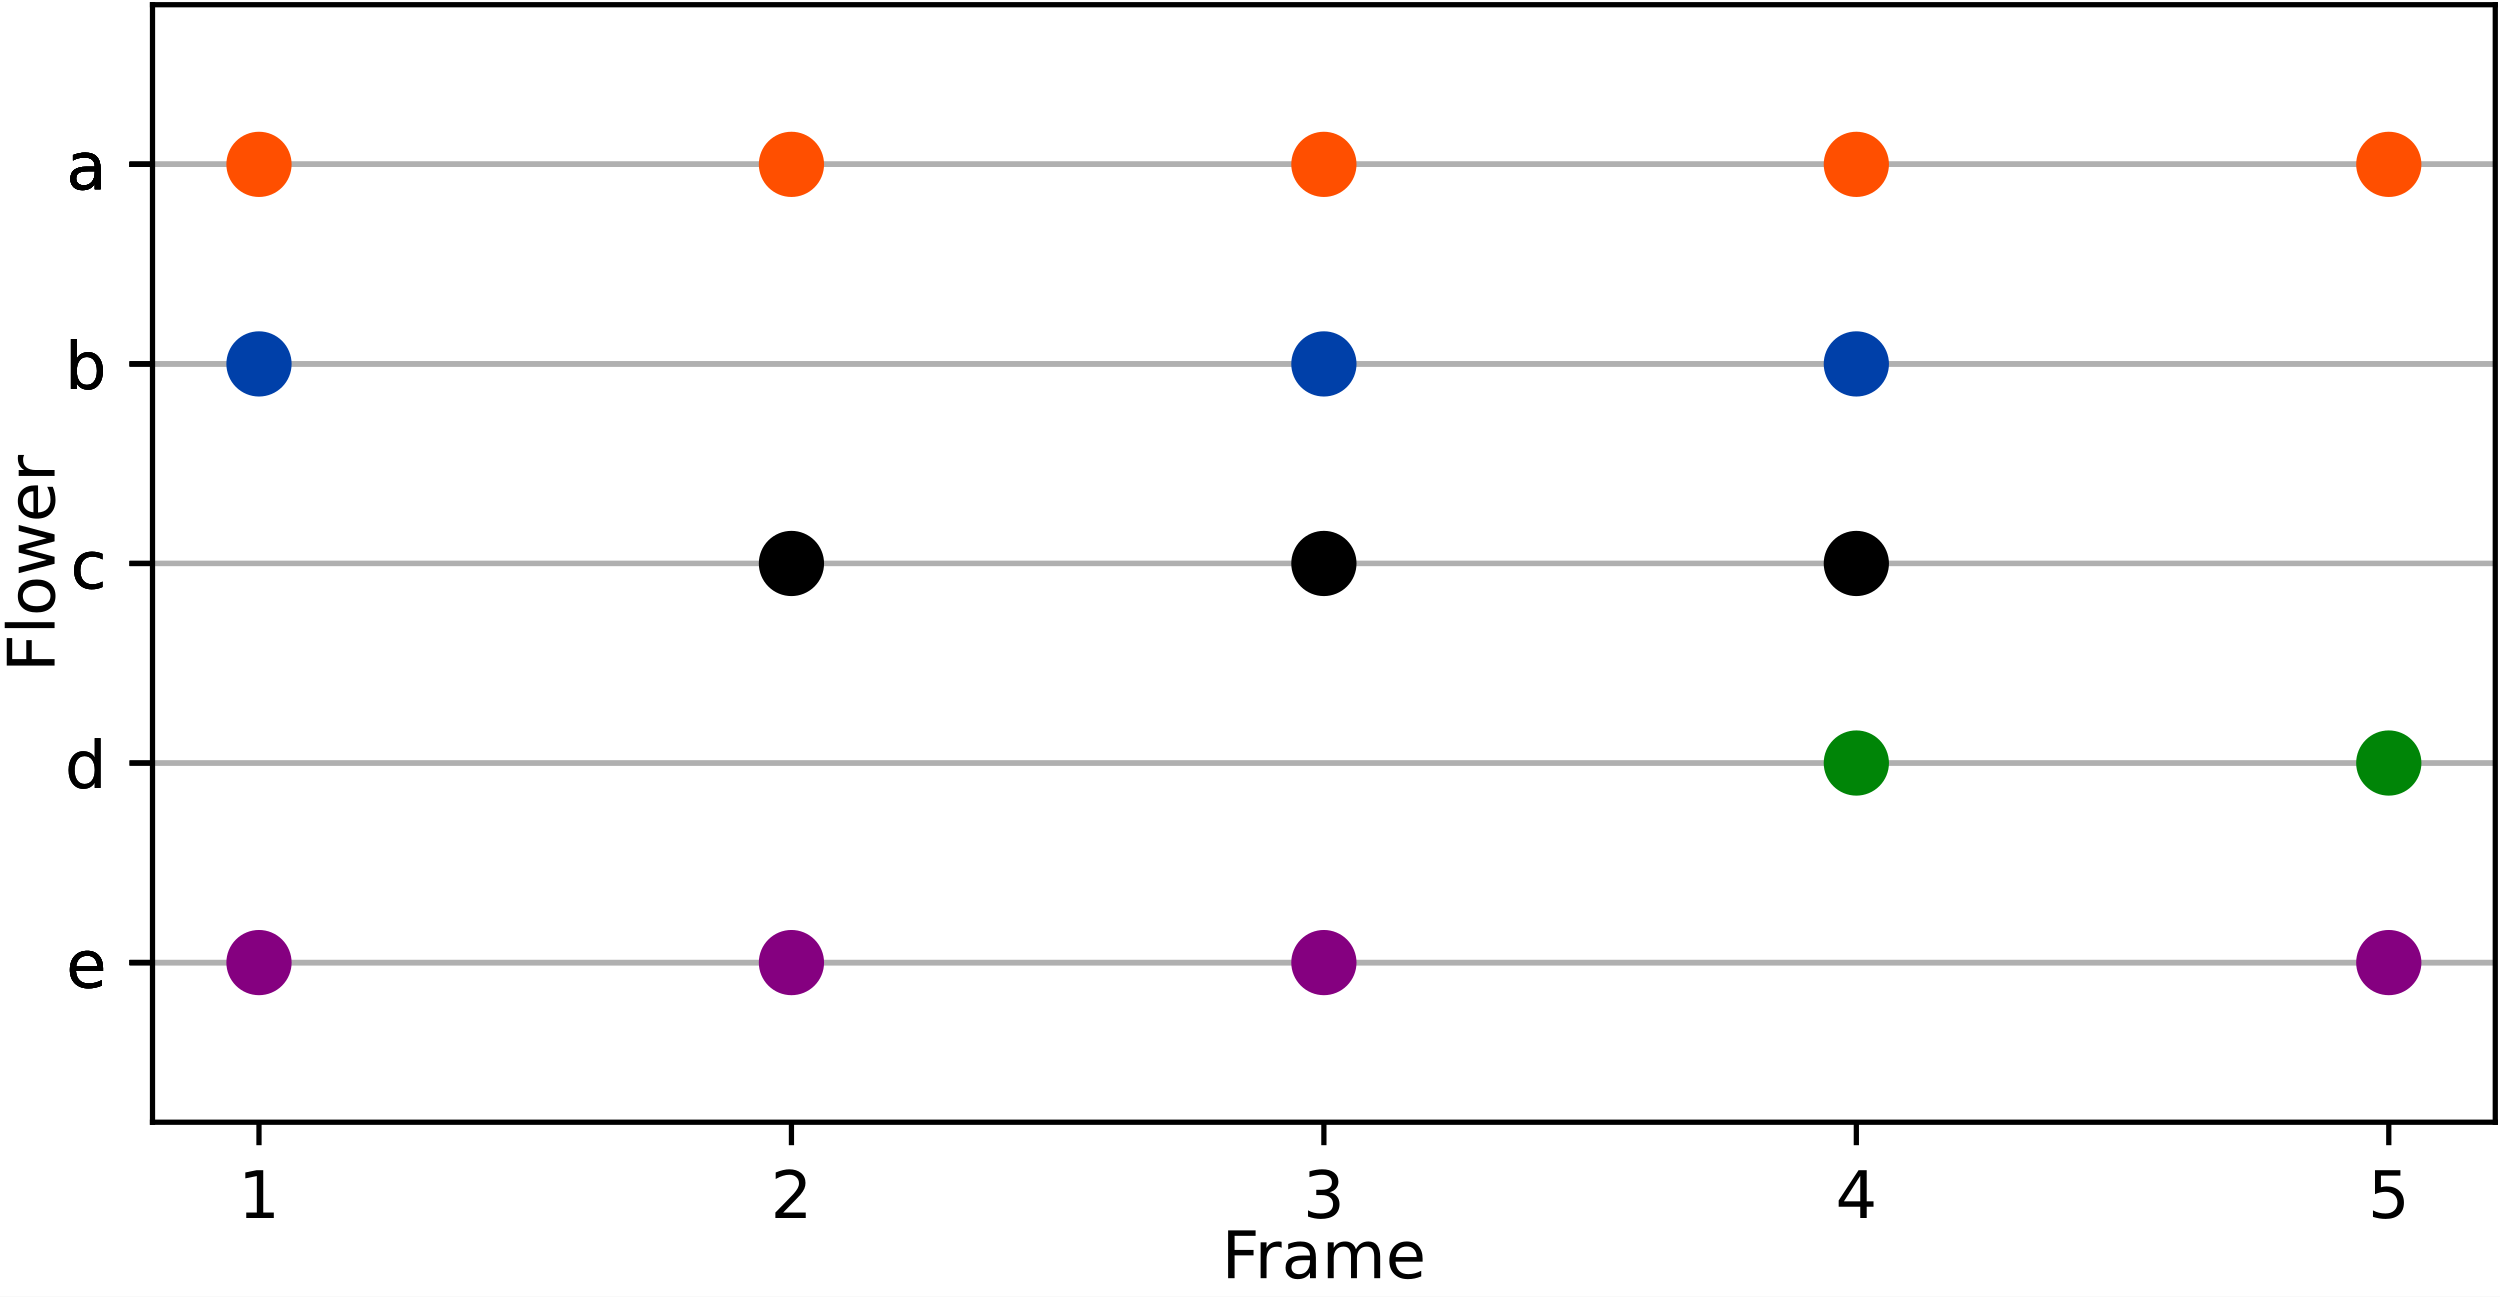
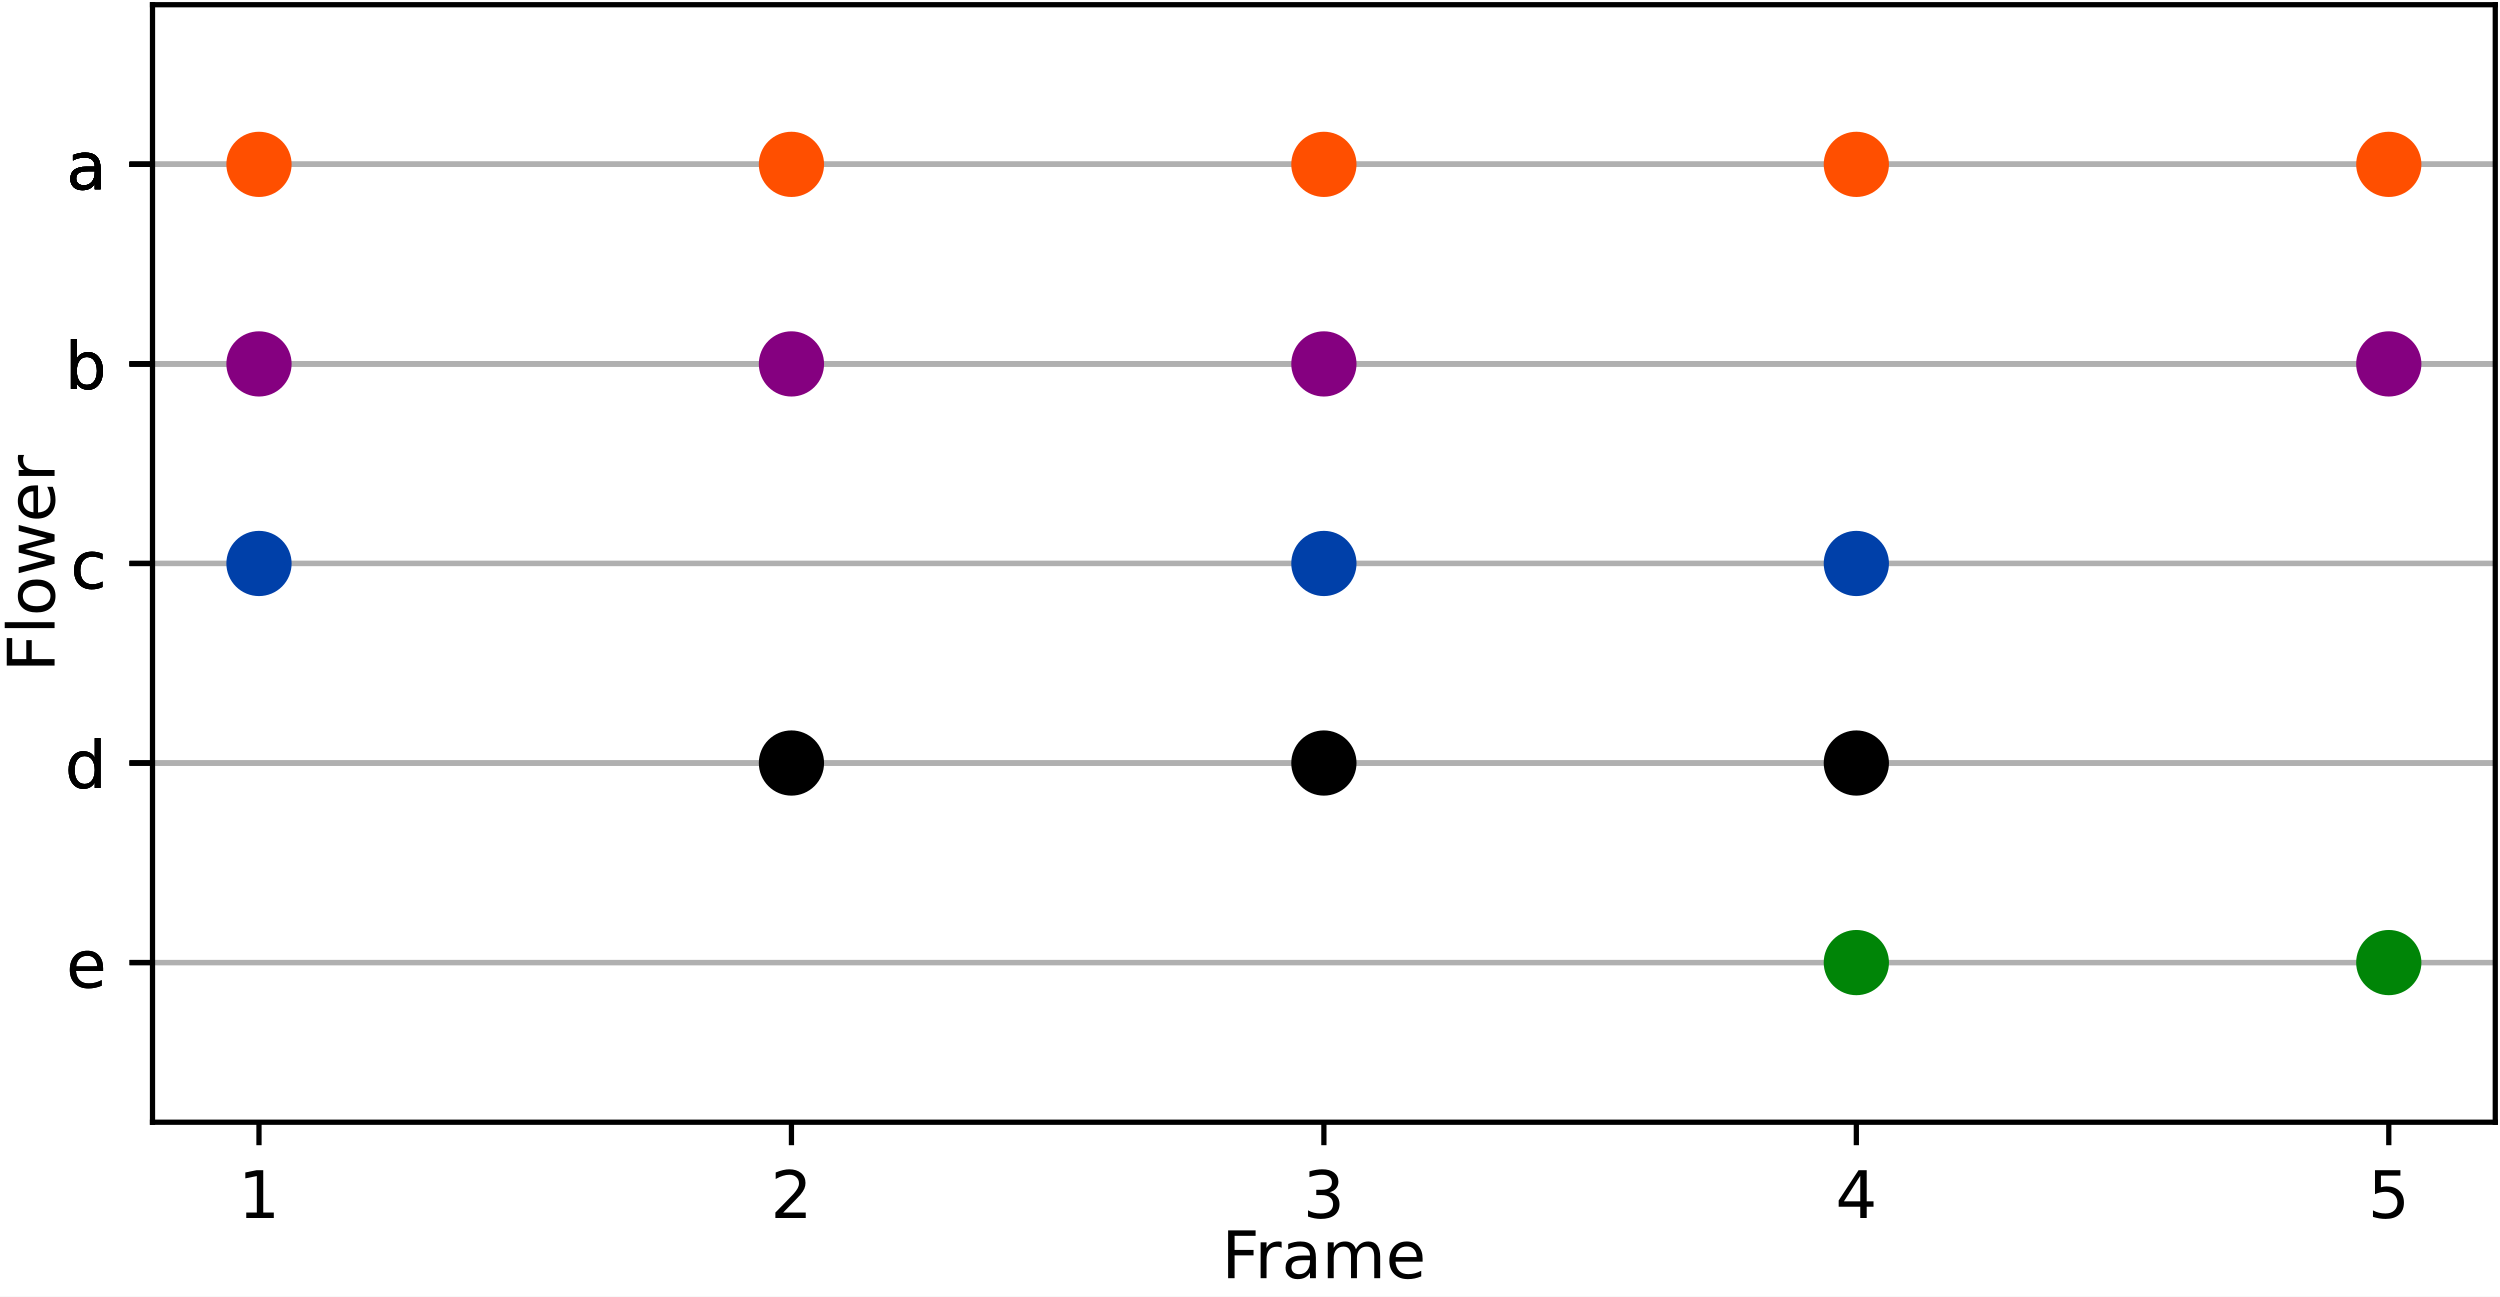
<svg xmlns="http://www.w3.org/2000/svg" xmlns:xlink="http://www.w3.org/1999/xlink" width="381.087pt" height="197.642pt" viewBox="0 0 381.087 197.642" version="1.1">
  <defs>
    <style type="text/css">*{stroke-linejoin: round; stroke-linecap: butt}</style>
  </defs>
  <g id="figure_1">
    <g id="patch_1">
      <path d="M 0 197.642  L 381.087 197.642  L 381.087 0  L 0 0  z " style="fill: #ffffff" />
    </g>
    <g id="axes_1">
      <g id="patch_2">
        <path d="M 23.247 171.066  L 380.367 171.066  L 380.367 0.72  L 23.247 0.72  z " style="fill: #ffffff" />
      </g>
      <g id="matplotlib.axis_1">
        <g id="xtick_1">
          <g id="line2d_1">
            <defs>
-               <path id="m8538fda81d" d="M 0 0  L 0 3.5  " style="stroke: #000000; stroke-width: 0.8" />
+               <path id="m0ccb650015" d="M 0 0  L 0 3.5  " style="stroke: #000000; stroke-width: 0.8" />
            </defs>
            <g>
-               <use xlink:href="#m8538fda81d" x="39.479" y="171.066" style="stroke: #000000; stroke-width: 0.8" />
+               <use xlink:href="#m0ccb650015" x="39.479" y="171.066" style="stroke: #000000; stroke-width: 0.8" />
            </g>
          </g>
          <g id="text_1">
            <g transform="translate(36.29804 185.6647) scale(0.1 -0.1)">
              <defs>
                <path id="DejaVuSans-31" d="M 794 531  L 1825 531  L 1825 4091  L 703 3866  L 703 4441  L 1819 4666  L 2450 4666  L 2450 531  L 3481 531  L 3481 0  L 794 0  L 794 531  z " transform="scale(0.015625)" />
              </defs>
              <use xlink:href="#DejaVuSans-31" />
            </g>
          </g>
        </g>
        <g id="xtick_2">
          <g id="line2d_2">
            <g>
-               <use xlink:href="#m8538fda81d" x="120.643" y="171.066" style="stroke: #000000; stroke-width: 0.8" />
+               <use xlink:href="#m0ccb650015" x="120.643" y="171.066" style="stroke: #000000; stroke-width: 0.8" />
            </g>
          </g>
          <g id="text_2">
            <g transform="translate(117.4617 185.6647) scale(0.1 -0.1)">
              <defs>
                <path id="DejaVuSans-32" d="M 1228 531  L 3431 531  L 3431 0  L 469 0  L 469 531  Q 828 903 1448 1529  Q 2069 2156 2228 2338  Q 2531 2678 2651 2914  Q 2772 3150 2772 3378  Q 2772 3750 2511 3984  Q 2250 4219 1831 4219  Q 1534 4219 1204 4116  Q 875 4013 500 3803  L 500 4441  Q 881 4594 1212 4672  Q 1544 4750 1819 4750  Q 2544 4750 2975 4387  Q 3406 4025 3406 3419  Q 3406 3131 3298 2873  Q 3191 2616 2906 2266  Q 2828 2175 2409 1742  Q 1991 1309 1228 531  z " transform="scale(0.015625)" />
              </defs>
              <use xlink:href="#DejaVuSans-32" />
            </g>
          </g>
        </g>
        <g id="xtick_3">
          <g id="line2d_3">
            <g>
-               <use xlink:href="#m8538fda81d" x="201.807" y="171.066" style="stroke: #000000; stroke-width: 0.8" />
+               <use xlink:href="#m0ccb650015" x="201.807" y="171.066" style="stroke: #000000; stroke-width: 0.8" />
            </g>
          </g>
          <g id="text_3">
            <g transform="translate(198.6253 185.6647) scale(0.1 -0.1)">
              <defs>
                <path id="DejaVuSans-33" d="M 2597 2516  Q 3050 2419 3304 2112  Q 3559 1806 3559 1356  Q 3559 666 3084 287  Q 2609 -91 1734 -91  Q 1441 -91 1130 -33  Q 819 25 488 141  L 488 750  Q 750 597 1062 519  Q 1375 441 1716 441  Q 2309 441 2620 675  Q 2931 909 2931 1356  Q 2931 1769 2642 2001  Q 2353 2234 1838 2234  L 1294 2234  L 1294 2753  L 1863 2753  Q 2328 2753 2575 2939  Q 2822 3125 2822 3475  Q 2822 3834 2567 4026  Q 2313 4219 1838 4219  Q 1578 4219 1281 4162  Q 984 4106 628 3988  L 628 4550  Q 988 4650 1302 4700  Q 1616 4750 1894 4750  Q 2613 4750 3031 4423  Q 3450 4097 3450 3541  Q 3450 3153 3228 2886  Q 3006 2619 2597 2516  z " transform="scale(0.015625)" />
              </defs>
              <use xlink:href="#DejaVuSans-33" />
            </g>
          </g>
        </g>
        <g id="xtick_4">
          <g id="line2d_4">
            <g>
-               <use xlink:href="#m8538fda81d" x="282.97" y="171.066" style="stroke: #000000; stroke-width: 0.8" />
+               <use xlink:href="#m0ccb650015" x="282.97" y="171.066" style="stroke: #000000; stroke-width: 0.8" />
            </g>
          </g>
          <g id="text_4">
            <g transform="translate(279.7889 185.6647) scale(0.1 -0.1)">
              <defs>
                <path id="DejaVuSans-34" d="M 2419 4116  L 825 1625  L 2419 1625  L 2419 4116  z M 2253 4666  L 3047 4666  L 3047 1625  L 3713 1625  L 3713 1100  L 3047 1100  L 3047 0  L 2419 0  L 2419 1100  L 313 1100  L 313 1709  L 2253 4666  z " transform="scale(0.015625)" />
              </defs>
              <use xlink:href="#DejaVuSans-34" />
            </g>
          </g>
        </g>
        <g id="xtick_5">
          <g id="line2d_5">
            <g>
-               <use xlink:href="#m8538fda81d" x="364.134" y="171.066" style="stroke: #000000; stroke-width: 0.8" />
+               <use xlink:href="#m0ccb650015" x="364.134" y="171.066" style="stroke: #000000; stroke-width: 0.8" />
            </g>
          </g>
          <g id="text_5">
            <g transform="translate(360.9526 185.6647) scale(0.1 -0.1)">
              <defs>
                <path id="DejaVuSans-35" d="M 691 4666  L 3169 4666  L 3169 4134  L 1269 4134  L 1269 2991  Q 1406 3038 1543 3061  Q 1681 3084 1819 3084  Q 2600 3084 3056 2656  Q 3513 2228 3513 1497  Q 3513 744 3044 326  Q 2575 -91 1722 -91  Q 1428 -91 1123 -41  Q 819 9 494 109  L 494 744  Q 775 591 1075 516  Q 1375 441 1709 441  Q 2250 441 2565 725  Q 2881 1009 2881 1497  Q 2881 1984 2565 2268  Q 2250 2553 1709 2553  Q 1456 2553 1204 2497  Q 953 2441 691 2322  L 691 4666  z " transform="scale(0.015625)" />
              </defs>
              <use xlink:href="#DejaVuSans-35" />
            </g>
          </g>
        </g>
        <g id="text_6">
          <g transform="translate(186.2269 194.8428) scale(0.1 -0.1)">
            <defs>
              <path id="DejaVuSans-46" d="M 628 4666  L 3309 4666  L 3309 4134  L 1259 4134  L 1259 2759  L 3109 2759  L 3109 2228  L 1259 2228  L 1259 0  L 628 0  L 628 4666  z " transform="scale(0.015625)" />
              <path id="DejaVuSans-72" d="M 2631 2963  Q 2534 3019 2420 3045  Q 2306 3072 2169 3072  Q 1681 3072 1420 2755  Q 1159 2438 1159 1844  L 1159 0  L 581 0  L 581 3500  L 1159 3500  L 1159 2956  Q 1341 3275 1631 3429  Q 1922 3584 2338 3584  Q 2397 3584 2469 3576  Q 2541 3569 2628 3553  L 2631 2963  z " transform="scale(0.015625)" />
              <path id="DejaVuSans-61" d="M 2194 1759  Q 1497 1759 1228 1600  Q 959 1441 959 1056  Q 959 750 1161 570  Q 1363 391 1709 391  Q 2188 391 2477 730  Q 2766 1069 2766 1631  L 2766 1759  L 2194 1759  z M 3341 1997  L 3341 0  L 2766 0  L 2766 531  Q 2569 213 2275 61  Q 1981 -91 1556 -91  Q 1019 -91 701 211  Q 384 513 384 1019  Q 384 1609 779 1909  Q 1175 2209 1959 2209  L 2766 2209  L 2766 2266  Q 2766 2663 2505 2880  Q 2244 3097 1772 3097  Q 1472 3097 1187 3025  Q 903 2953 641 2809  L 641 3341  Q 956 3463 1253 3523  Q 1550 3584 1831 3584  Q 2591 3584 2966 3190  Q 3341 2797 3341 1997  z " transform="scale(0.015625)" />
              <path id="DejaVuSans-6d" d="M 3328 2828  Q 3544 3216 3844 3400  Q 4144 3584 4550 3584  Q 5097 3584 5394 3201  Q 5691 2819 5691 2113  L 5691 0  L 5113 0  L 5113 2094  Q 5113 2597 4934 2840  Q 4756 3084 4391 3084  Q 3944 3084 3684 2787  Q 3425 2491 3425 1978  L 3425 0  L 2847 0  L 2847 2094  Q 2847 2600 2669 2842  Q 2491 3084 2119 3084  Q 1678 3084 1418 2786  Q 1159 2488 1159 1978  L 1159 0  L 581 0  L 581 3500  L 1159 3500  L 1159 2956  Q 1356 3278 1631 3431  Q 1906 3584 2284 3584  Q 2666 3584 2933 3390  Q 3200 3197 3328 2828  z " transform="scale(0.015625)" />
              <path id="DejaVuSans-65" d="M 3597 1894  L 3597 1613  L 953 1613  Q 991 1019 1311 708  Q 1631 397 2203 397  Q 2534 397 2845 478  Q 3156 559 3463 722  L 3463 178  Q 3153 47 2828 -22  Q 2503 -91 2169 -91  Q 1331 -91 842 396  Q 353 884 353 1716  Q 353 2575 817 3079  Q 1281 3584 2069 3584  Q 2775 3584 3186 3129  Q 3597 2675 3597 1894  z M 3022 2063  Q 3016 2534 2758 2815  Q 2500 3097 2075 3097  Q 1594 3097 1305 2825  Q 1016 2553 972 2059  L 3022 2063  z " transform="scale(0.015625)" />
            </defs>
            <use xlink:href="#DejaVuSans-46" />
            <use xlink:href="#DejaVuSans-72" x="50.27" />
            <use xlink:href="#DejaVuSans-61" x="91.383" />
            <use xlink:href="#DejaVuSans-6d" x="152.662" />
            <use xlink:href="#DejaVuSans-65" x="250.074" />
          </g>
        </g>
      </g>
      <g id="matplotlib.axis_2">
        <g id="ytick_1">
          <g id="line2d_6">
-             <path d="M 23.247 25.055  L 380.367 25.055  " clip-path="url(#pd0c490b067)" style="fill: none; stroke: #b0b0b0; stroke-width: 0.8; stroke-linecap: square" />
+             <path d="M 23.247 25.055  L 380.367 25.055  " clip-path="url(#p28bd3ec545)" style="fill: none; stroke: #b0b0b0; stroke-width: 0.8; stroke-linecap: square" />
          </g>
          <g id="line2d_7">
            <defs>
-               <path id="m7895876d69" d="M 0 0  L -3.5 0  " style="stroke: #000000; stroke-width: 0.8" />
+               <path id="m829a805e67" d="M 0 0  L -3.5 0  " style="stroke: #000000; stroke-width: 0.8" />
            </defs>
            <g>
-               <use xlink:href="#m7895876d69" x="23.247" y="25.055" style="stroke: #000000; stroke-width: 0.8" />
+               <use xlink:href="#m829a805e67" x="23.247" y="25.055" style="stroke: #000000; stroke-width: 0.8" />
            </g>
          </g>
          <g id="text_7">
            <g transform="translate(10.11844 28.8544) scale(0.1 -0.1)">
              <use xlink:href="#DejaVuSans-61" />
            </g>
          </g>
        </g>
        <g id="ytick_2">
          <g id="line2d_8">
-             <path d="M 23.247 146.731  L 380.367 146.731  " clip-path="url(#pd0c490b067)" style="fill: none; stroke: #b0b0b0; stroke-width: 0.8; stroke-linecap: square" />
+             <path d="M 23.247 55.474  L 380.367 55.474  " clip-path="url(#p28bd3ec545)" style="fill: none; stroke: #b0b0b0; stroke-width: 0.8; stroke-linecap: square" />
          </g>
          <g id="line2d_9">
            <g>
-               <use xlink:href="#m7895876d69" x="23.247" y="146.731" style="stroke: #000000; stroke-width: 0.8" />
+               <use xlink:href="#m829a805e67" x="23.247" y="55.474" style="stroke: #000000; stroke-width: 0.8" />
            </g>
          </g>
          <g id="text_8">
-             <g transform="translate(10.09344 150.5303) scale(0.1 -0.1)">
-               <use xlink:href="#DejaVuSans-65" />
+             <g transform="translate(9.898125 59.27337) scale(0.1 -0.1)">
+               <defs>
+                 <path id="DejaVuSans-62" d="M 3116 1747  Q 3116 2381 2855 2742  Q 2594 3103 2138 3103  Q 1681 3103 1420 2742  Q 1159 2381 1159 1747  Q 1159 1113 1420 752  Q 1681 391 2138 391  Q 2594 391 2855 752  Q 3116 1113 3116 1747  z M 1159 2969  Q 1341 3281 1617 3432  Q 1894 3584 2278 3584  Q 2916 3584 3314 3078  Q 3713 2572 3713 1747  Q 3713 922 3314 415  Q 2916 -91 2278 -91  Q 1894 -91 1617 61  Q 1341 213 1159 525  L 1159 0  L 581 0  L 581 4863  L 1159 4863  L 1159 2969  z " transform="scale(0.015625)" />
+               </defs>
+               <use xlink:href="#DejaVuSans-62" />
            </g>
          </g>
        </g>
        <g id="ytick_3">
          <g id="line2d_10">
-             <path d="M 23.247 55.474  L 380.367 55.474  " clip-path="url(#pd0c490b067)" style="fill: none; stroke: #b0b0b0; stroke-width: 0.8; stroke-linecap: square" />
+             <path d="M 23.247 85.893  L 380.367 85.893  " clip-path="url(#p28bd3ec545)" style="fill: none; stroke: #b0b0b0; stroke-width: 0.8; stroke-linecap: square" />
          </g>
          <g id="line2d_11">
            <g>
-               <use xlink:href="#m7895876d69" x="23.247" y="55.474" style="stroke: #000000; stroke-width: 0.8" />
+               <use xlink:href="#m829a805e67" x="23.247" y="85.893" style="stroke: #000000; stroke-width: 0.8" />
            </g>
          </g>
          <g id="text_9">
-             <g transform="translate(9.898125 59.27337) scale(0.1 -0.1)">
-               <defs>
-                 <path id="DejaVuSans-62" d="M 3116 1747  Q 3116 2381 2855 2742  Q 2594 3103 2138 3103  Q 1681 3103 1420 2742  Q 1159 2381 1159 1747  Q 1159 1113 1420 752  Q 1681 391 2138 391  Q 2594 391 2855 752  Q 3116 1113 3116 1747  z M 1159 2969  Q 1341 3281 1617 3432  Q 1894 3584 2278 3584  Q 2916 3584 3314 3078  Q 3713 2572 3713 1747  Q 3713 922 3314 415  Q 2916 -91 2278 -91  Q 1894 -91 1617 61  Q 1341 213 1159 525  L 1159 0  L 581 0  L 581 4863  L 1159 4863  L 1159 2969  z " transform="scale(0.015625)" />
-               </defs>
-               <use xlink:href="#DejaVuSans-62" />
+             <g transform="translate(10.74812 89.69234) scale(0.1 -0.1)">
+               <defs>
+                 <path id="DejaVuSans-63" d="M 3122 3366  L 3122 2828  Q 2878 2963 2633 3030  Q 2388 3097 2138 3097  Q 1578 3097 1268 2742  Q 959 2388 959 1747  Q 959 1106 1268 751  Q 1578 397 2138 397  Q 2388 397 2633 464  Q 2878 531 3122 666  L 3122 134  Q 2881 22 2623 -34  Q 2366 -91 2075 -91  Q 1284 -91 818 406  Q 353 903 353 1747  Q 353 2603 823 3093  Q 1294 3584 2113 3584  Q 2378 3584 2631 3529  Q 2884 3475 3122 3366  z " transform="scale(0.015625)" />
+               </defs>
+               <use xlink:href="#DejaVuSans-63" />
            </g>
          </g>
        </g>
        <g id="ytick_4">
          <g id="line2d_12">
-             <path d="M 23.247 25.055  L 380.367 25.055  " clip-path="url(#pd0c490b067)" style="fill: none; stroke: #b0b0b0; stroke-width: 0.8; stroke-linecap: square" />
+             <path d="M 23.247 25.055  L 380.367 25.055  " clip-path="url(#p28bd3ec545)" style="fill: none; stroke: #b0b0b0; stroke-width: 0.8; stroke-linecap: square" />
          </g>
          <g id="line2d_13">
            <g>
-               <use xlink:href="#m7895876d69" x="23.247" y="25.055" style="stroke: #000000; stroke-width: 0.8" />
+               <use xlink:href="#m829a805e67" x="23.247" y="25.055" style="stroke: #000000; stroke-width: 0.8" />
            </g>
          </g>
          <g id="text_10">
            <g transform="translate(10.11844 28.8544) scale(0.1 -0.1)">
              <use xlink:href="#DejaVuSans-61" />
            </g>
          </g>
        </g>
        <g id="ytick_5">
          <g id="line2d_14">
-             <path d="M 23.247 85.893  L 380.367 85.893  " clip-path="url(#pd0c490b067)" style="fill: none; stroke: #b0b0b0; stroke-width: 0.8; stroke-linecap: square" />
+             <path d="M 23.247 116.312  L 380.367 116.312  " clip-path="url(#p28bd3ec545)" style="fill: none; stroke: #b0b0b0; stroke-width: 0.8; stroke-linecap: square" />
          </g>
          <g id="line2d_15">
            <g>
-               <use xlink:href="#m7895876d69" x="23.247" y="85.893" style="stroke: #000000; stroke-width: 0.8" />
+               <use xlink:href="#m829a805e67" x="23.247" y="116.312" style="stroke: #000000; stroke-width: 0.8" />
            </g>
          </g>
          <g id="text_11">
-             <g transform="translate(10.74812 89.69234) scale(0.1 -0.1)">
-               <defs>
-                 <path id="DejaVuSans-63" d="M 3122 3366  L 3122 2828  Q 2878 2963 2633 3030  Q 2388 3097 2138 3097  Q 1578 3097 1268 2742  Q 959 2388 959 1747  Q 959 1106 1268 751  Q 1578 397 2138 397  Q 2388 397 2633 464  Q 2878 531 3122 666  L 3122 134  Q 2881 22 2623 -34  Q 2366 -91 2075 -91  Q 1284 -91 818 406  Q 353 903 353 1747  Q 353 2603 823 3093  Q 1294 3584 2113 3584  Q 2378 3584 2631 3529  Q 2884 3475 3122 3366  z " transform="scale(0.015625)" />
-               </defs>
-               <use xlink:href="#DejaVuSans-63" />
+             <g transform="translate(9.898125 120.1113) scale(0.1 -0.1)">
+               <defs>
+                 <path id="DejaVuSans-64" d="M 2906 2969  L 2906 4863  L 3481 4863  L 3481 0  L 2906 0  L 2906 525  Q 2725 213 2448 61  Q 2172 -91 1784 -91  Q 1150 -91 751 415  Q 353 922 353 1747  Q 353 2572 751 3078  Q 1150 3584 1784 3584  Q 2172 3584 2448 3432  Q 2725 3281 2906 2969  z M 947 1747  Q 947 1113 1208 752  Q 1469 391 1925 391  Q 2381 391 2643 752  Q 2906 1113 2906 1747  Q 2906 2381 2643 2742  Q 2381 3103 1925 3103  Q 1469 3103 1208 2742  Q 947 2381 947 1747  z " transform="scale(0.015625)" />
+               </defs>
+               <use xlink:href="#DejaVuSans-64" />
            </g>
          </g>
        </g>
        <g id="ytick_6">
          <g id="line2d_16">
-             <path d="M 23.247 146.731  L 380.367 146.731  " clip-path="url(#pd0c490b067)" style="fill: none; stroke: #b0b0b0; stroke-width: 0.8; stroke-linecap: square" />
+             <path d="M 23.247 55.474  L 380.367 55.474  " clip-path="url(#p28bd3ec545)" style="fill: none; stroke: #b0b0b0; stroke-width: 0.8; stroke-linecap: square" />
          </g>
          <g id="line2d_17">
            <g>
-               <use xlink:href="#m7895876d69" x="23.247" y="146.731" style="stroke: #000000; stroke-width: 0.8" />
+               <use xlink:href="#m829a805e67" x="23.247" y="55.474" style="stroke: #000000; stroke-width: 0.8" />
            </g>
          </g>
          <g id="text_12">
-             <g transform="translate(10.09344 150.5303) scale(0.1 -0.1)">
-               <use xlink:href="#DejaVuSans-65" />
+             <g transform="translate(9.898125 59.27337) scale(0.1 -0.1)">
+               <use xlink:href="#DejaVuSans-62" />
            </g>
          </g>
        </g>
        <g id="ytick_7">
          <g id="line2d_18">
-             <path d="M 23.247 25.055  L 380.367 25.055  " clip-path="url(#pd0c490b067)" style="fill: none; stroke: #b0b0b0; stroke-width: 0.8; stroke-linecap: square" />
+             <path d="M 23.247 25.055  L 380.367 25.055  " clip-path="url(#p28bd3ec545)" style="fill: none; stroke: #b0b0b0; stroke-width: 0.8; stroke-linecap: square" />
          </g>
          <g id="line2d_19">
            <g>
-               <use xlink:href="#m7895876d69" x="23.247" y="25.055" style="stroke: #000000; stroke-width: 0.8" />
+               <use xlink:href="#m829a805e67" x="23.247" y="25.055" style="stroke: #000000; stroke-width: 0.8" />
            </g>
          </g>
          <g id="text_13">
            <g transform="translate(10.11844 28.8544) scale(0.1 -0.1)">
              <use xlink:href="#DejaVuSans-61" />
            </g>
          </g>
        </g>
        <g id="ytick_8">
          <g id="line2d_20">
-             <path d="M 23.247 85.893  L 380.367 85.893  " clip-path="url(#pd0c490b067)" style="fill: none; stroke: #b0b0b0; stroke-width: 0.8; stroke-linecap: square" />
+             <path d="M 23.247 116.312  L 380.367 116.312  " clip-path="url(#p28bd3ec545)" style="fill: none; stroke: #b0b0b0; stroke-width: 0.8; stroke-linecap: square" />
          </g>
          <g id="line2d_21">
            <g>
-               <use xlink:href="#m7895876d69" x="23.247" y="85.893" style="stroke: #000000; stroke-width: 0.8" />
+               <use xlink:href="#m829a805e67" x="23.247" y="116.312" style="stroke: #000000; stroke-width: 0.8" />
            </g>
          </g>
          <g id="text_14">
+             <g transform="translate(9.898125 120.1113) scale(0.1 -0.1)">
+               <use xlink:href="#DejaVuSans-64" />
+             </g>
+           </g>
+         </g>
+         <g id="ytick_9">
+           <g id="line2d_22">
+             <path d="M 23.247 55.474  L 380.367 55.474  " clip-path="url(#p28bd3ec545)" style="fill: none; stroke: #b0b0b0; stroke-width: 0.8; stroke-linecap: square" />
+           </g>
+           <g id="line2d_23">
+             <g>
+               <use xlink:href="#m829a805e67" x="23.247" y="55.474" style="stroke: #000000; stroke-width: 0.8" />
+             </g>
+           </g>
+           <g id="text_15">
+             <g transform="translate(9.898125 59.27337) scale(0.1 -0.1)">
+               <use xlink:href="#DejaVuSans-62" />
+             </g>
+           </g>
+         </g>
+         <g id="ytick_10">
+           <g id="line2d_24">
+             <path d="M 23.247 85.893  L 380.367 85.893  " clip-path="url(#p28bd3ec545)" style="fill: none; stroke: #b0b0b0; stroke-width: 0.8; stroke-linecap: square" />
+           </g>
+           <g id="line2d_25">
+             <g>
+               <use xlink:href="#m829a805e67" x="23.247" y="85.893" style="stroke: #000000; stroke-width: 0.8" />
+             </g>
+           </g>
+           <g id="text_16">
            <g transform="translate(10.74812 89.69234) scale(0.1 -0.1)">
              <use xlink:href="#DejaVuSans-63" />
            </g>
          </g>
        </g>
-         <g id="ytick_9">
-           <g id="line2d_22">
-             <path d="M 23.247 146.731  L 380.367 146.731  " clip-path="url(#pd0c490b067)" style="fill: none; stroke: #b0b0b0; stroke-width: 0.8; stroke-linecap: square" />
-           </g>
-           <g id="line2d_23">
-             <g>
-               <use xlink:href="#m7895876d69" x="23.247" y="146.731" style="stroke: #000000; stroke-width: 0.8" />
-             </g>
-           </g>
-           <g id="text_15">
-             <g transform="translate(10.09344 150.5303) scale(0.1 -0.1)">
-               <use xlink:href="#DejaVuSans-65" />
-             </g>
-           </g>
-         </g>
-         <g id="ytick_10">
-           <g id="line2d_24">
-             <path d="M 23.247 55.474  L 380.367 55.474  " clip-path="url(#pd0c490b067)" style="fill: none; stroke: #b0b0b0; stroke-width: 0.8; stroke-linecap: square" />
-           </g>
-           <g id="line2d_25">
-             <g>
-               <use xlink:href="#m7895876d69" x="23.247" y="55.474" style="stroke: #000000; stroke-width: 0.8" />
-             </g>
-           </g>
-           <g id="text_16">
-             <g transform="translate(9.898125 59.27337) scale(0.1 -0.1)">
-               <use xlink:href="#DejaVuSans-62" />
-             </g>
-           </g>
-         </g>
        <g id="ytick_11">
          <g id="line2d_26">
-             <path d="M 23.247 25.055  L 380.367 25.055  " clip-path="url(#pd0c490b067)" style="fill: none; stroke: #b0b0b0; stroke-width: 0.8; stroke-linecap: square" />
+             <path d="M 23.247 25.055  L 380.367 25.055  " clip-path="url(#p28bd3ec545)" style="fill: none; stroke: #b0b0b0; stroke-width: 0.8; stroke-linecap: square" />
          </g>
          <g id="line2d_27">
            <g>
-               <use xlink:href="#m7895876d69" x="23.247" y="25.055" style="stroke: #000000; stroke-width: 0.8" />
+               <use xlink:href="#m829a805e67" x="23.247" y="25.055" style="stroke: #000000; stroke-width: 0.8" />
            </g>
          </g>
          <g id="text_17">
            <g transform="translate(10.11844 28.8544) scale(0.1 -0.1)">
              <use xlink:href="#DejaVuSans-61" />
            </g>
          </g>
        </g>
        <g id="ytick_12">
          <g id="line2d_28">
-             <path d="M 23.247 116.312  L 380.367 116.312  " clip-path="url(#pd0c490b067)" style="fill: none; stroke: #b0b0b0; stroke-width: 0.8; stroke-linecap: square" />
+             <path d="M 23.247 146.731  L 380.367 146.731  " clip-path="url(#p28bd3ec545)" style="fill: none; stroke: #b0b0b0; stroke-width: 0.8; stroke-linecap: square" />
          </g>
          <g id="line2d_29">
            <g>
-               <use xlink:href="#m7895876d69" x="23.247" y="116.312" style="stroke: #000000; stroke-width: 0.8" />
+               <use xlink:href="#m829a805e67" x="23.247" y="146.731" style="stroke: #000000; stroke-width: 0.8" />
            </g>
          </g>
          <g id="text_18">
-             <g transform="translate(9.898125 120.1113) scale(0.1 -0.1)">
-               <defs>
-                 <path id="DejaVuSans-64" d="M 2906 2969  L 2906 4863  L 3481 4863  L 3481 0  L 2906 0  L 2906 525  Q 2725 213 2448 61  Q 2172 -91 1784 -91  Q 1150 -91 751 415  Q 353 922 353 1747  Q 353 2572 751 3078  Q 1150 3584 1784 3584  Q 2172 3584 2448 3432  Q 2725 3281 2906 2969  z M 947 1747  Q 947 1113 1208 752  Q 1469 391 1925 391  Q 2381 391 2643 752  Q 2906 1113 2906 1747  Q 2906 2381 2643 2742  Q 2381 3103 1925 3103  Q 1469 3103 1208 2742  Q 947 2381 947 1747  z " transform="scale(0.015625)" />
-               </defs>
-               <use xlink:href="#DejaVuSans-64" />
+             <g transform="translate(10.09344 150.5303) scale(0.1 -0.1)">
+               <use xlink:href="#DejaVuSans-65" />
            </g>
          </g>
        </g>
        <g id="ytick_13">
          <g id="line2d_30">
-             <path d="M 23.247 85.893  L 380.367 85.893  " clip-path="url(#pd0c490b067)" style="fill: none; stroke: #b0b0b0; stroke-width: 0.8; stroke-linecap: square" />
+             <path d="M 23.247 116.312  L 380.367 116.312  " clip-path="url(#p28bd3ec545)" style="fill: none; stroke: #b0b0b0; stroke-width: 0.8; stroke-linecap: square" />
          </g>
          <g id="line2d_31">
            <g>
-               <use xlink:href="#m7895876d69" x="23.247" y="85.893" style="stroke: #000000; stroke-width: 0.8" />
+               <use xlink:href="#m829a805e67" x="23.247" y="116.312" style="stroke: #000000; stroke-width: 0.8" />
            </g>
          </g>
          <g id="text_19">
+             <g transform="translate(9.898125 120.1113) scale(0.1 -0.1)">
+               <use xlink:href="#DejaVuSans-64" />
+             </g>
+           </g>
+         </g>
+         <g id="ytick_14">
+           <g id="line2d_32">
+             <path d="M 23.247 85.893  L 380.367 85.893  " clip-path="url(#p28bd3ec545)" style="fill: none; stroke: #b0b0b0; stroke-width: 0.8; stroke-linecap: square" />
+           </g>
+           <g id="line2d_33">
+             <g>
+               <use xlink:href="#m829a805e67" x="23.247" y="85.893" style="stroke: #000000; stroke-width: 0.8" />
+             </g>
+           </g>
+           <g id="text_20">
            <g transform="translate(10.74812 89.69234) scale(0.1 -0.1)">
              <use xlink:href="#DejaVuSans-63" />
            </g>
          </g>
        </g>
-         <g id="ytick_14">
-           <g id="line2d_32">
-             <path d="M 23.247 55.474  L 380.367 55.474  " clip-path="url(#pd0c490b067)" style="fill: none; stroke: #b0b0b0; stroke-width: 0.8; stroke-linecap: square" />
-           </g>
-           <g id="line2d_33">
-             <g>
-               <use xlink:href="#m7895876d69" x="23.247" y="55.474" style="stroke: #000000; stroke-width: 0.8" />
-             </g>
-           </g>
-           <g id="text_20">
-             <g transform="translate(9.898125 59.27337) scale(0.1 -0.1)">
-               <use xlink:href="#DejaVuSans-62" />
-             </g>
-           </g>
-         </g>
        <g id="ytick_15">
          <g id="line2d_34">
-             <path d="M 23.247 25.055  L 380.367 25.055  " clip-path="url(#pd0c490b067)" style="fill: none; stroke: #b0b0b0; stroke-width: 0.8; stroke-linecap: square" />
+             <path d="M 23.247 25.055  L 380.367 25.055  " clip-path="url(#p28bd3ec545)" style="fill: none; stroke: #b0b0b0; stroke-width: 0.8; stroke-linecap: square" />
          </g>
          <g id="line2d_35">
            <g>
-               <use xlink:href="#m7895876d69" x="23.247" y="25.055" style="stroke: #000000; stroke-width: 0.8" />
+               <use xlink:href="#m829a805e67" x="23.247" y="25.055" style="stroke: #000000; stroke-width: 0.8" />
            </g>
          </g>
          <g id="text_21">
            <g transform="translate(10.11844 28.8544) scale(0.1 -0.1)">
              <use xlink:href="#DejaVuSans-61" />
            </g>
          </g>
        </g>
        <g id="ytick_16">
          <g id="line2d_36">
-             <path d="M 23.247 116.312  L 380.367 116.312  " clip-path="url(#pd0c490b067)" style="fill: none; stroke: #b0b0b0; stroke-width: 0.8; stroke-linecap: square" />
+             <path d="M 23.247 146.731  L 380.367 146.731  " clip-path="url(#p28bd3ec545)" style="fill: none; stroke: #b0b0b0; stroke-width: 0.8; stroke-linecap: square" />
          </g>
          <g id="line2d_37">
            <g>
-               <use xlink:href="#m7895876d69" x="23.247" y="116.312" style="stroke: #000000; stroke-width: 0.8" />
+               <use xlink:href="#m829a805e67" x="23.247" y="146.731" style="stroke: #000000; stroke-width: 0.8" />
            </g>
          </g>
          <g id="text_22">
-             <g transform="translate(9.898125 120.1113) scale(0.1 -0.1)">
-               <use xlink:href="#DejaVuSans-64" />
+             <g transform="translate(10.09344 150.5303) scale(0.1 -0.1)">
+               <use xlink:href="#DejaVuSans-65" />
            </g>
          </g>
        </g>
        <g id="ytick_17">
          <g id="line2d_38">
-             <path d="M 23.247 146.731  L 380.367 146.731  " clip-path="url(#pd0c490b067)" style="fill: none; stroke: #b0b0b0; stroke-width: 0.8; stroke-linecap: square" />
+             <path d="M 23.247 55.474  L 380.367 55.474  " clip-path="url(#p28bd3ec545)" style="fill: none; stroke: #b0b0b0; stroke-width: 0.8; stroke-linecap: square" />
          </g>
          <g id="line2d_39">
            <g>
-               <use xlink:href="#m7895876d69" x="23.247" y="146.731" style="stroke: #000000; stroke-width: 0.8" />
+               <use xlink:href="#m829a805e67" x="23.247" y="55.474" style="stroke: #000000; stroke-width: 0.8" />
            </g>
          </g>
          <g id="text_23">
-             <g transform="translate(10.09344 150.5303) scale(0.1 -0.1)">
-               <use xlink:href="#DejaVuSans-65" />
+             <g transform="translate(9.898125 59.27337) scale(0.1 -0.1)">
+               <use xlink:href="#DejaVuSans-62" />
            </g>
          </g>
        </g>
        <g id="text_24">
          <g transform="translate(8.318438 102.4384) rotate(-90) scale(0.1 -0.1)">
            <defs>
              <path id="DejaVuSans-6c" d="M 603 4863  L 1178 4863  L 1178 0  L 603 0  L 603 4863  z " transform="scale(0.015625)" />
              <path id="DejaVuSans-6f" d="M 1959 3097  Q 1497 3097 1228 2736  Q 959 2375 959 1747  Q 959 1119 1226 758  Q 1494 397 1959 397  Q 2419 397 2687 759  Q 2956 1122 2956 1747  Q 2956 2369 2687 2733  Q 2419 3097 1959 3097  z M 1959 3584  Q 2709 3584 3137 3096  Q 3566 2609 3566 1747  Q 3566 888 3137 398  Q 2709 -91 1959 -91  Q 1206 -91 779 398  Q 353 888 353 1747  Q 353 2609 779 3096  Q 1206 3584 1959 3584  z " transform="scale(0.015625)" />
              <path id="DejaVuSans-77" d="M 269 3500  L 844 3500  L 1563 769  L 2278 3500  L 2956 3500  L 3675 769  L 4391 3500  L 4966 3500  L 4050 0  L 3372 0  L 2619 2869  L 1863 0  L 1184 0  L 269 3500  z " transform="scale(0.015625)" />
            </defs>
            <use xlink:href="#DejaVuSans-46" />
            <use xlink:href="#DejaVuSans-6c" x="57.52" />
            <use xlink:href="#DejaVuSans-6f" x="85.303" />
            <use xlink:href="#DejaVuSans-77" x="146.484" />
            <use xlink:href="#DejaVuSans-65" x="228.271" />
            <use xlink:href="#DejaVuSans-72" x="289.795" />
          </g>
        </g>
      </g>
      <g id="PathCollection_1">
        <defs>
-           <path id="C0_0_a324609d45" d="M 0 4.472  C 1.186 4.472 2.324 4.001 3.162 3.162  C 4.001 2.324 4.472 1.186 4.472 -0  C 4.472 -1.186 4.001 -2.324 3.162 -3.162  C 2.324 -4.001 1.186 -4.472 0 -4.472  C -1.186 -4.472 -2.324 -4.001 -3.162 -3.162  C -4.001 -2.324 -4.472 -1.186 -4.472 0  C -4.472 1.186 -4.001 2.324 -3.162 3.162  C -2.324 4.001 -1.186 4.472 0 4.472  z " />
+           <path id="C0_0_ac4ea99cd2" d="M 0 4.472  C 1.186 4.472 2.324 4.001 3.162 3.162  C 4.001 2.324 4.472 1.186 4.472 -0  C 4.472 -1.186 4.001 -2.324 3.162 -3.162  C 2.324 -4.001 1.186 -4.472 0 -4.472  C -1.186 -4.472 -2.324 -4.001 -3.162 -3.162  C -4.001 -2.324 -4.472 -1.186 -4.472 0  C -4.472 1.186 -4.001 2.324 -3.162 3.162  C -2.324 4.001 -1.186 4.472 0 4.472  z " />
        </defs>
-         <g clip-path="url(#pd0c490b067)">
-           <use xlink:href="#C0_0_a324609d45" x="39.479" y="25.055" style="fill: #ff4f00; stroke: #ff4f00" />
-         </g>
-         <g clip-path="url(#pd0c490b067)">
-           <use xlink:href="#C0_0_a324609d45" x="39.479" y="146.731" style="fill: #850080; stroke: #850080" />
-         </g>
-         <g clip-path="url(#pd0c490b067)">
-           <use xlink:href="#C0_0_a324609d45" x="39.479" y="55.474" style="fill: #0040a9; stroke: #0040a9" />
-         </g>
-         <g clip-path="url(#pd0c490b067)">
-           <use xlink:href="#C0_0_a324609d45" x="120.643" y="25.055" style="fill: #ff4f00; stroke: #ff4f00" />
-         </g>
-         <g clip-path="url(#pd0c490b067)">
-           <use xlink:href="#C0_0_a324609d45" x="120.643" y="85.893" style="stroke: #000000" />
-         </g>
-         <g clip-path="url(#pd0c490b067)">
-           <use xlink:href="#C0_0_a324609d45" x="120.643" y="146.731" style="fill: #850080; stroke: #850080" />
-         </g>
-         <g clip-path="url(#pd0c490b067)">
-           <use xlink:href="#C0_0_a324609d45" x="201.807" y="25.055" style="fill: #ff4f00; stroke: #ff4f00" />
-         </g>
-         <g clip-path="url(#pd0c490b067)">
-           <use xlink:href="#C0_0_a324609d45" x="201.807" y="85.893" style="stroke: #000000" />
-         </g>
-         <g clip-path="url(#pd0c490b067)">
-           <use xlink:href="#C0_0_a324609d45" x="201.807" y="146.731" style="fill: #850080; stroke: #850080" />
-         </g>
-         <g clip-path="url(#pd0c490b067)">
-           <use xlink:href="#C0_0_a324609d45" x="201.807" y="55.474" style="fill: #0040a9; stroke: #0040a9" />
-         </g>
-         <g clip-path="url(#pd0c490b067)">
-           <use xlink:href="#C0_0_a324609d45" x="282.97" y="25.055" style="fill: #ff4f00; stroke: #ff4f00" />
-         </g>
-         <g clip-path="url(#pd0c490b067)">
-           <use xlink:href="#C0_0_a324609d45" x="282.97" y="116.312" style="fill: #008507; stroke: #008507" />
-         </g>
-         <g clip-path="url(#pd0c490b067)">
-           <use xlink:href="#C0_0_a324609d45" x="282.97" y="85.893" style="stroke: #000000" />
-         </g>
-         <g clip-path="url(#pd0c490b067)">
-           <use xlink:href="#C0_0_a324609d45" x="282.97" y="55.474" style="fill: #0040a9; stroke: #0040a9" />
-         </g>
-         <g clip-path="url(#pd0c490b067)">
-           <use xlink:href="#C0_0_a324609d45" x="364.134" y="25.055" style="fill: #ff4f00; stroke: #ff4f00" />
-         </g>
-         <g clip-path="url(#pd0c490b067)">
-           <use xlink:href="#C0_0_a324609d45" x="364.134" y="116.312" style="fill: #008507; stroke: #008507" />
-         </g>
-         <g clip-path="url(#pd0c490b067)">
-           <use xlink:href="#C0_0_a324609d45" x="364.134" y="146.731" style="fill: #850080; stroke: #850080" />
+         <g clip-path="url(#p28bd3ec545)">
+           <use xlink:href="#C0_0_ac4ea99cd2" x="39.479" y="25.055" style="fill: #ff4f00; stroke: #ff4f00" />
+         </g>
+         <g clip-path="url(#p28bd3ec545)">
+           <use xlink:href="#C0_0_ac4ea99cd2" x="39.479" y="55.474" style="fill: #850080; stroke: #850080" />
+         </g>
+         <g clip-path="url(#p28bd3ec545)">
+           <use xlink:href="#C0_0_ac4ea99cd2" x="39.479" y="85.893" style="fill: #0040a9; stroke: #0040a9" />
+         </g>
+         <g clip-path="url(#p28bd3ec545)">
+           <use xlink:href="#C0_0_ac4ea99cd2" x="120.643" y="25.055" style="fill: #ff4f00; stroke: #ff4f00" />
+         </g>
+         <g clip-path="url(#p28bd3ec545)">
+           <use xlink:href="#C0_0_ac4ea99cd2" x="120.643" y="116.312" style="stroke: #000000" />
+         </g>
+         <g clip-path="url(#p28bd3ec545)">
+           <use xlink:href="#C0_0_ac4ea99cd2" x="120.643" y="55.474" style="fill: #850080; stroke: #850080" />
+         </g>
+         <g clip-path="url(#p28bd3ec545)">
+           <use xlink:href="#C0_0_ac4ea99cd2" x="201.807" y="25.055" style="fill: #ff4f00; stroke: #ff4f00" />
+         </g>
+         <g clip-path="url(#p28bd3ec545)">
+           <use xlink:href="#C0_0_ac4ea99cd2" x="201.807" y="116.312" style="stroke: #000000" />
+         </g>
+         <g clip-path="url(#p28bd3ec545)">
+           <use xlink:href="#C0_0_ac4ea99cd2" x="201.807" y="55.474" style="fill: #850080; stroke: #850080" />
+         </g>
+         <g clip-path="url(#p28bd3ec545)">
+           <use xlink:href="#C0_0_ac4ea99cd2" x="201.807" y="85.893" style="fill: #0040a9; stroke: #0040a9" />
+         </g>
+         <g clip-path="url(#p28bd3ec545)">
+           <use xlink:href="#C0_0_ac4ea99cd2" x="282.97" y="25.055" style="fill: #ff4f00; stroke: #ff4f00" />
+         </g>
+         <g clip-path="url(#p28bd3ec545)">
+           <use xlink:href="#C0_0_ac4ea99cd2" x="282.97" y="146.731" style="fill: #008507; stroke: #008507" />
+         </g>
+         <g clip-path="url(#p28bd3ec545)">
+           <use xlink:href="#C0_0_ac4ea99cd2" x="282.97" y="116.312" style="stroke: #000000" />
+         </g>
+         <g clip-path="url(#p28bd3ec545)">
+           <use xlink:href="#C0_0_ac4ea99cd2" x="282.97" y="85.893" style="fill: #0040a9; stroke: #0040a9" />
+         </g>
+         <g clip-path="url(#p28bd3ec545)">
+           <use xlink:href="#C0_0_ac4ea99cd2" x="364.134" y="25.055" style="fill: #ff4f00; stroke: #ff4f00" />
+         </g>
+         <g clip-path="url(#p28bd3ec545)">
+           <use xlink:href="#C0_0_ac4ea99cd2" x="364.134" y="146.731" style="fill: #008507; stroke: #008507" />
+         </g>
+         <g clip-path="url(#p28bd3ec545)">
+           <use xlink:href="#C0_0_ac4ea99cd2" x="364.134" y="55.474" style="fill: #850080; stroke: #850080" />
        </g>
      </g>
      <g id="patch_3">
        <path d="M 23.247 171.066  L 23.247 0.72  " style="fill: none; stroke: #000000; stroke-width: 0.8; stroke-linejoin: miter; stroke-linecap: square" />
      </g>
      <g id="patch_4">
        <path d="M 380.367 171.066  L 380.367 0.72  " style="fill: none; stroke: #000000; stroke-width: 0.8; stroke-linejoin: miter; stroke-linecap: square" />
      </g>
      <g id="patch_5">
        <path d="M 23.247 171.066  L 380.367 171.066  " style="fill: none; stroke: #000000; stroke-width: 0.8; stroke-linejoin: miter; stroke-linecap: square" />
      </g>
      <g id="patch_6">
        <path d="M 23.247 0.72  L 380.367 0.72  " style="fill: none; stroke: #000000; stroke-width: 0.8; stroke-linejoin: miter; stroke-linecap: square" />
      </g>
    </g>
  </g>
  <defs>
-     <clipPath id="pd0c490b067">
+     <clipPath id="p28bd3ec545">
      <rect x="23.247" y="0.72" width="357.12" height="170.346" />
    </clipPath>
  </defs>
</svg>
